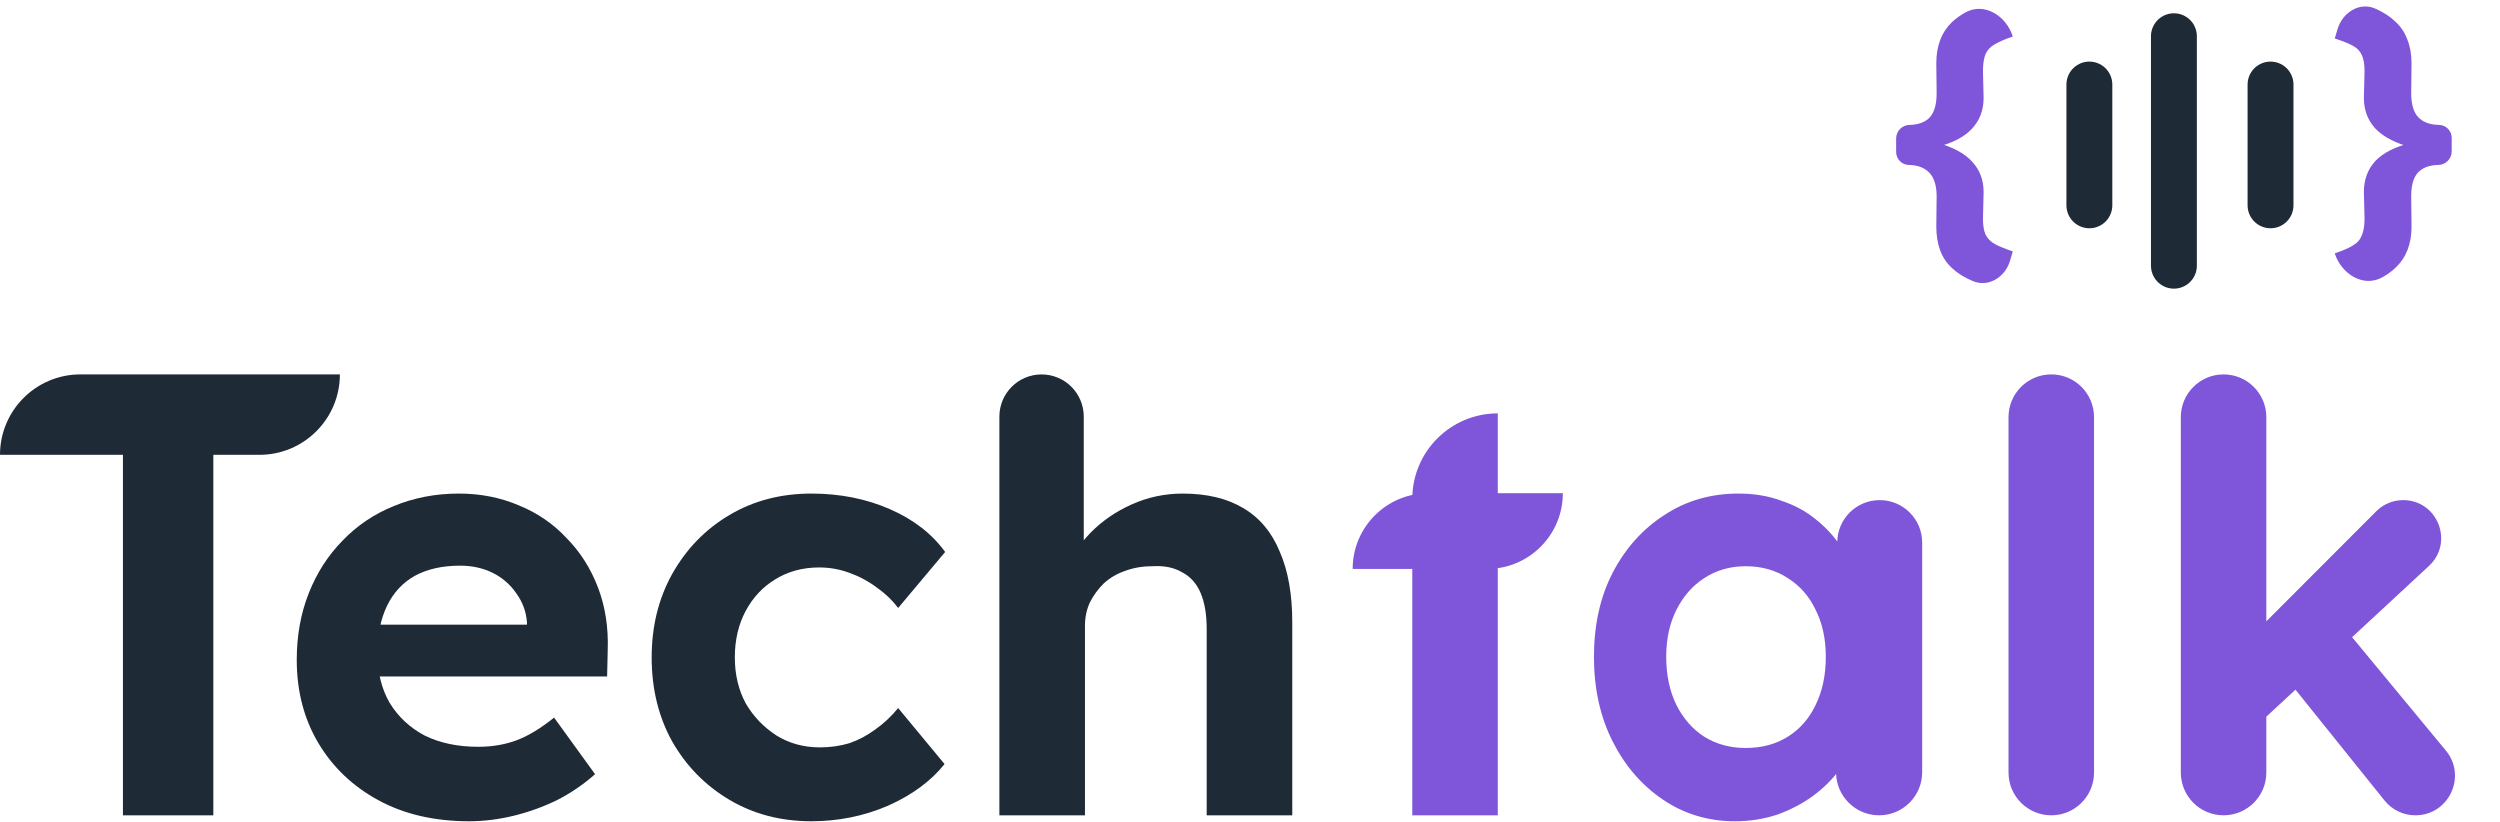
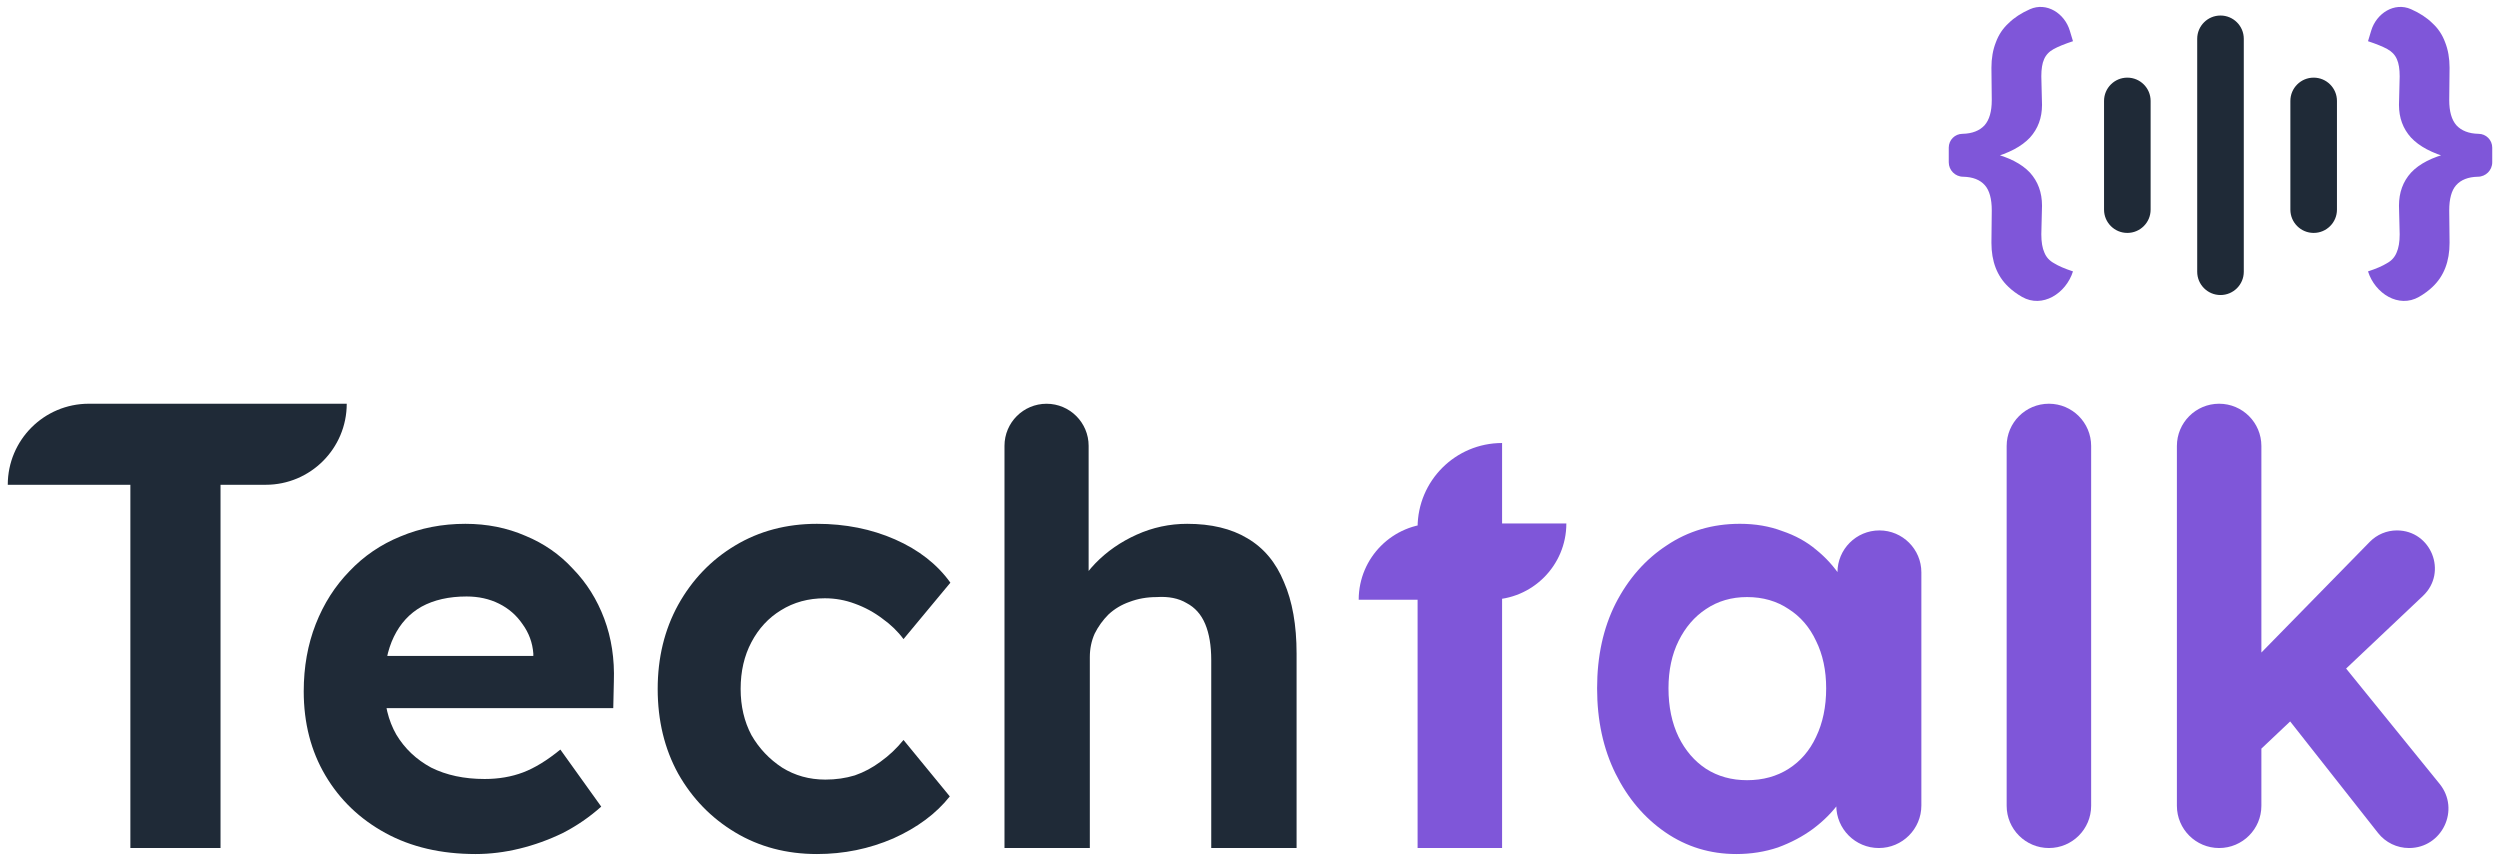
- <svg xmlns="http://www.w3.org/2000/svg" width="207" height="68" viewBox="0 0 207 68" fill="none">
-   <path d="M10.179 67.507L10.179 37.66H0C0 33.982 2.982 31 6.66 31H28.143C28.143 34.678 25.161 37.66 21.483 37.66H17.664L17.664 67.507H10.179Z" fill="#1F2A37" />
-   <path d="M38.842 68C35.981 68 33.486 67.424 31.357 66.273C29.228 65.122 27.565 63.544 26.367 61.538C25.17 59.532 24.571 57.23 24.571 54.631C24.571 52.625 24.904 50.784 25.569 49.106C26.234 47.429 27.166 45.982 28.363 44.765C29.561 43.516 30.975 42.562 32.605 41.904C34.268 41.214 36.064 40.868 37.994 40.868C39.79 40.868 41.453 41.197 42.984 41.855C44.514 42.48 45.828 43.384 46.926 44.568C48.057 45.719 48.922 47.084 49.52 48.662C50.119 50.241 50.385 51.968 50.319 53.842L50.269 56.013H29.062L27.914 51.721H44.431L43.632 52.609V51.524C43.566 50.636 43.266 49.83 42.734 49.106C42.235 48.383 41.587 47.824 40.788 47.429C39.99 47.035 39.092 46.837 38.094 46.837C36.63 46.837 35.382 47.117 34.351 47.676C33.353 48.235 32.588 49.057 32.056 50.142C31.524 51.228 31.257 52.543 31.257 54.089C31.257 55.667 31.59 57.032 32.255 58.183C32.954 59.334 33.919 60.239 35.15 60.896C36.414 61.521 37.894 61.834 39.59 61.834C40.755 61.834 41.819 61.653 42.784 61.291C43.749 60.929 44.78 60.304 45.878 59.416L49.271 64.103C48.306 64.958 47.242 65.681 46.077 66.273C44.913 66.832 43.715 67.26 42.485 67.556C41.254 67.852 40.04 68 38.842 68Z" fill="#1F2A37" />
-   <path d="M67.181 68C64.653 68 62.391 67.408 60.395 66.224C58.399 65.04 56.819 63.429 55.655 61.39C54.524 59.351 53.958 57.032 53.958 54.434C53.958 51.869 54.524 49.567 55.655 47.528C56.819 45.456 58.399 43.828 60.395 42.644C62.391 41.46 64.653 40.868 67.181 40.868C69.543 40.868 71.706 41.296 73.668 42.151C75.631 43.006 77.161 44.19 78.259 45.703L74.367 50.34C73.901 49.715 73.319 49.156 72.62 48.662C71.922 48.136 71.157 47.725 70.325 47.429C69.527 47.133 68.695 46.985 67.83 46.985C66.466 46.985 65.252 47.314 64.187 47.972C63.156 48.597 62.341 49.468 61.742 50.586C61.144 51.705 60.844 52.987 60.844 54.434C60.844 55.848 61.144 57.114 61.742 58.233C62.374 59.318 63.223 60.206 64.287 60.896C65.352 61.554 66.549 61.883 67.88 61.883C68.745 61.883 69.56 61.768 70.325 61.538C71.09 61.275 71.805 60.896 72.471 60.403C73.169 59.91 73.801 59.318 74.367 58.627L78.209 63.264C77.078 64.678 75.514 65.829 73.519 66.717C71.522 67.573 69.41 68 67.181 68Z" fill="#1F2A37" />
-   <path d="M82.749 67.507V34.495C82.749 32.566 84.313 31.002 86.242 31.002C88.171 31.002 89.735 32.566 89.735 34.495V46.739L88.338 47.331C88.704 46.147 89.353 45.078 90.284 44.124C91.249 43.137 92.396 42.348 93.727 41.756C95.058 41.164 96.455 40.868 97.918 40.868C99.914 40.868 101.578 41.263 102.908 42.052C104.272 42.841 105.287 44.042 105.952 45.653C106.651 47.232 107 49.189 107 51.524V67.507H99.914V52.066C99.914 50.882 99.748 49.896 99.415 49.106C99.083 48.317 98.567 47.742 97.869 47.38C97.203 46.985 96.372 46.821 95.374 46.886C94.575 46.886 93.827 47.018 93.128 47.281C92.463 47.511 91.881 47.857 91.382 48.317C90.916 48.778 90.534 49.304 90.234 49.896C89.968 50.488 89.835 51.129 89.835 51.82V67.507H86.342C84.812 67.507 83.614 67.507 82.749 67.507Z" fill="#1F2A37" />
-   <path d="M116.937 67.507L116.937 41.309C116.937 37.399 120.107 34.228 124.017 34.228L124.017 67.507H116.937ZM112 47.105C112 43.644 114.805 40.839 118.265 40.839H129.403C129.403 44.299 126.598 47.105 123.138 47.105H112Z" fill="#7F56D9" />
-   <path d="M143.648 68C141.454 68 139.476 67.408 137.714 66.224C135.952 65.04 134.556 63.428 133.525 61.389C132.495 59.35 131.979 57.015 131.979 54.384C131.979 51.753 132.495 49.434 133.525 47.428C134.589 45.389 136.019 43.794 137.814 42.643C139.609 41.459 141.653 40.867 143.947 40.867C145.244 40.867 146.424 41.064 147.487 41.459C148.584 41.82 149.532 42.33 150.33 42.988C151.161 43.646 151.859 44.402 152.424 45.257C152.989 46.112 153.388 47.033 153.621 48.02L152.125 47.773V44.925C152.125 42.983 153.699 41.409 155.64 41.409C157.582 41.409 159.156 42.983 159.156 44.925V63.941C159.156 65.91 157.56 67.507 155.59 67.507C153.621 67.507 152.025 65.91 152.025 63.941V61.241L153.621 61.093C153.355 62.014 152.923 62.886 152.324 63.708C151.726 64.53 150.978 65.27 150.08 65.928C149.216 66.553 148.235 67.063 147.138 67.457C146.041 67.819 144.878 68 143.648 68ZM144.545 61.932C145.875 61.932 147.039 61.62 148.036 60.995C149.033 60.37 149.798 59.498 150.33 58.38C150.895 57.229 151.177 55.897 151.177 54.384C151.177 52.904 150.895 51.605 150.33 50.487C149.798 49.368 149.033 48.497 148.036 47.872C147.039 47.214 145.875 46.885 144.545 46.885C143.249 46.885 142.102 47.214 141.105 47.872C140.141 48.497 139.376 49.368 138.811 50.487C138.246 51.605 137.963 52.904 137.963 54.384C137.963 55.897 138.246 57.229 138.811 58.38C139.376 59.498 140.141 60.37 141.105 60.995C142.102 61.62 143.249 61.932 144.545 61.932Z" fill="#7F56D9" />
-   <path d="M169.845 67.507C167.89 67.507 166.305 65.922 166.305 63.966V34.54C166.305 32.585 167.89 31 169.845 31C171.801 31 173.386 32.585 173.386 34.54V63.966C173.386 65.922 171.801 67.507 169.845 67.507Z" fill="#7F56D9" />
-   <path d="M187.303 59.663L185.209 53.891L196.754 42.332C197.344 41.741 198.144 41.409 198.979 41.409C201.839 41.409 203.215 44.917 201.117 46.861L187.303 59.663ZM184.112 67.507C182.157 67.507 180.572 65.922 180.572 63.966V34.54C180.572 32.585 182.157 31 184.112 31C186.067 31 187.652 32.585 187.652 34.54V63.966C187.652 65.922 186.067 67.507 184.112 67.507ZM199.993 67.507C199 67.507 198.062 67.057 197.44 66.283L188.949 55.716L193.935 51.769L202.516 62.145C204.282 64.28 202.763 67.507 199.993 67.507Z" fill="#7F56D9" />
-   <path d="M166.427 21.599C166.027 22.954 164.625 23.831 163.331 23.263C162.651 22.983 162.088 22.632 161.641 22.21C161.194 21.807 160.863 21.316 160.648 20.737C160.434 20.158 160.326 19.5 160.326 18.763L160.353 16.263C160.353 15.386 160.157 14.737 159.763 14.316C159.37 13.895 158.806 13.675 158.073 13.658C157.48 13.658 157 13.178 157 12.585V11.469C157 10.847 157.504 10.342 158.127 10.342C158.86 10.325 159.414 10.114 159.79 9.711C160.166 9.289 160.353 8.632 160.353 7.737L160.326 5.237C160.326 3.798 160.756 2.667 161.614 1.842C161.926 1.543 162.299 1.272 162.735 1.031C164.306 0.159 166.125 1.31 166.658 3.026C166.032 3.237 165.54 3.447 165.182 3.658C164.824 3.851 164.565 4.123 164.404 4.474C164.261 4.825 164.19 5.298 164.19 5.895L164.243 8.105C164.243 9.123 163.921 9.974 163.277 10.658C162.651 11.342 161.668 11.851 160.326 12.184L160.3 11.79C161.659 12.158 162.651 12.684 163.277 13.368C163.921 14.053 164.243 14.895 164.243 15.895L164.19 18.105C164.19 18.667 164.261 19.105 164.404 19.421C164.565 19.754 164.824 20.017 165.182 20.21C165.54 20.404 166.032 20.605 166.658 20.816L166.427 21.599Z" fill="#7F56D9" />
-   <path d="M197.268 22.954C195.696 23.84 193.864 22.693 193.316 20.974C193.959 20.763 194.451 20.553 194.791 20.342C195.149 20.149 195.399 19.877 195.542 19.526C195.703 19.175 195.784 18.702 195.784 18.105L195.73 15.895C195.73 14.877 196.043 14.026 196.669 13.342C197.313 12.658 198.314 12.149 199.674 11.816V12.21C198.314 11.842 197.313 11.316 196.669 10.632C196.043 9.947 195.73 9.105 195.73 8.105L195.784 5.895C195.784 5.333 195.712 4.895 195.569 4.579C195.426 4.246 195.176 3.982 194.818 3.789C194.46 3.596 193.959 3.395 193.316 3.184L193.557 2.389C193.969 1.031 195.37 0.14 196.669 0.711C197.349 1.009 197.903 1.368 198.332 1.789C198.779 2.193 199.11 2.684 199.325 3.263C199.557 3.842 199.674 4.5 199.674 5.237L199.647 7.737C199.647 8.614 199.834 9.263 200.21 9.684C200.604 10.105 201.176 10.325 201.927 10.342C202.52 10.342 203 10.822 203 11.415V12.531C203 13.153 202.496 13.658 201.873 13.658C201.122 13.675 200.559 13.895 200.183 14.316C199.826 14.719 199.647 15.368 199.647 16.263L199.674 18.763C199.674 20.202 199.235 21.333 198.359 22.158C198.054 22.451 197.69 22.716 197.268 22.954Z" fill="#7F56D9" />
-   <path d="M173 7V17M180 3V22M188 7V17" stroke="#1F2A37" stroke-width="3.8" stroke-linecap="round" stroke-linejoin="round" />
+ <svg xmlns="http://www.w3.org/2000/svg" width="161" height="55" viewBox="0 0 161 55" fill="none">
+   <path d="M155.781 19.12C154.479 19.866 152.953 18.909 152.5 17.478C153.032 17.303 153.438 17.127 153.719 16.952C154.014 16.791 154.221 16.564 154.339 16.272C154.472 15.979 154.539 15.585 154.539 15.088L154.494 13.246C154.494 12.398 154.753 11.689 155.27 11.118C155.802 10.548 156.629 10.124 157.752 9.846V10.175C156.629 9.868 155.802 9.43 155.27 8.86C154.753 8.289 154.494 7.588 154.494 6.754L154.539 4.912C154.539 4.444 154.48 4.079 154.361 3.816C154.243 3.538 154.036 3.319 153.741 3.158C153.445 2.997 153.032 2.829 152.5 2.654L152.704 1.976C153.041 0.854 154.199 0.118 155.27 0.592C155.831 0.841 156.289 1.14 156.644 1.491C157.013 1.827 157.287 2.237 157.464 2.719C157.656 3.202 157.752 3.75 157.752 4.364L157.73 6.447C157.73 7.178 157.885 7.719 158.195 8.07C158.52 8.421 158.993 8.604 159.614 8.618C160.103 8.618 160.5 9.015 160.5 9.505V10.451C160.5 10.965 160.083 11.382 159.569 11.382C158.949 11.396 158.483 11.579 158.173 11.93C157.878 12.266 157.73 12.807 157.73 13.553L157.752 15.636C157.752 16.835 157.39 17.778 156.666 18.465C156.418 18.706 156.123 18.924 155.781 19.12Z" fill="#7F56D9" />
+   <path d="M130.219 19.12C131.521 19.866 133.047 18.909 133.5 17.478C132.968 17.303 132.562 17.127 132.281 16.952C131.986 16.791 131.779 16.564 131.661 16.272C131.528 15.979 131.461 15.585 131.461 15.088L131.506 13.246C131.506 12.398 131.247 11.689 130.73 11.118C130.198 10.548 129.371 10.124 128.248 9.846V10.175C129.371 9.868 130.198 9.43 130.73 8.86C131.247 8.289 131.506 7.588 131.506 6.754L131.461 4.912C131.461 4.444 131.52 4.079 131.638 3.816C131.757 3.538 131.964 3.319 132.259 3.158C132.554 2.997 132.968 2.829 133.5 2.654L133.296 1.976C132.959 0.854 131.801 0.118 130.73 0.592C130.168 0.841 129.71 1.14 129.356 1.491C128.987 1.827 128.713 2.237 128.536 2.719C128.344 3.202 128.248 3.75 128.248 4.364L128.27 6.447C128.27 7.178 128.115 7.719 127.805 8.07C127.48 8.421 127.007 8.604 126.386 8.618C125.897 8.618 125.5 9.015 125.5 9.505V10.451C125.5 10.965 125.917 11.382 126.431 11.382C127.051 11.396 127.517 11.579 127.827 11.93C128.122 12.266 128.27 12.807 128.27 13.553L128.248 15.636C128.248 16.835 128.61 17.778 129.334 18.465C129.582 18.706 129.877 18.924 130.219 19.12Z" fill="#7F56D9" />
+   <rect x="135.5" y="5" width="3" height="10" rx="1.5" fill="#1F2A37" />
+   <rect x="147.5" y="5" width="3" height="10" rx="1.5" fill="#1F2A37" />
+   <rect x="141.5" y="1" width="3" height="18" rx="1.5" fill="#1F2A37" />
+   <path d="M8.396 54.613L8.396 31.22H0.5C0.5 28.337 2.837 26 5.72 26H22.33C22.33 28.883 19.993 31.22 17.111 31.22H14.202L14.202 54.613H8.396Z" fill="#1F2A37" />
+   <path d="M30.63 55C28.411 55 26.475 54.549 24.824 53.647C23.172 52.745 21.882 51.507 20.953 49.935C20.024 48.363 19.56 46.558 19.56 44.522C19.56 42.95 19.818 41.506 20.334 40.191C20.85 38.877 21.573 37.743 22.502 36.789C23.43 35.809 24.527 35.062 25.791 34.547C27.082 34.005 28.475 33.734 29.972 33.734C31.365 33.734 32.655 33.992 33.842 34.508C35.029 34.998 36.049 35.706 36.9 36.634C37.778 37.537 38.449 38.606 38.913 39.843C39.377 41.081 39.584 42.434 39.532 43.903L39.494 45.605H23.043L22.153 42.241H34.965L34.346 42.937V42.086C34.294 41.39 34.062 40.759 33.649 40.191C33.262 39.624 32.759 39.186 32.139 38.877C31.52 38.568 30.823 38.413 30.049 38.413C28.914 38.413 27.946 38.632 27.146 39.07C26.372 39.508 25.779 40.153 25.366 41.004C24.953 41.854 24.746 42.885 24.746 44.097C24.746 45.334 25.005 46.404 25.521 47.306C26.062 48.208 26.811 48.917 27.765 49.432C28.746 49.922 29.894 50.167 31.21 50.167C32.114 50.167 32.939 50.025 33.688 49.742C34.436 49.458 35.236 48.968 36.087 48.272L38.719 51.946C37.971 52.616 37.145 53.183 36.242 53.647C35.339 54.085 34.41 54.42 33.455 54.652C32.501 54.884 31.559 55 30.63 55Z" fill="#1F2A37" />
+   <path d="M52.613 55C50.651 55 48.897 54.536 47.349 53.608C45.8 52.68 44.575 51.417 43.672 49.819C42.794 48.221 42.355 46.404 42.355 44.367C42.355 42.357 42.794 40.552 43.672 38.954C44.575 37.33 45.8 36.054 47.349 35.127C48.897 34.199 50.651 33.734 52.613 33.734C54.445 33.734 56.122 34.07 57.645 34.74C59.167 35.41 60.354 36.338 61.205 37.524L58.186 41.158C57.825 40.668 57.373 40.23 56.832 39.843C56.29 39.431 55.696 39.109 55.051 38.877C54.432 38.645 53.787 38.529 53.116 38.529C52.058 38.529 51.116 38.787 50.29 39.302C49.49 39.792 48.858 40.475 48.394 41.351C47.929 42.228 47.697 43.233 47.697 44.367C47.697 45.476 47.929 46.468 48.394 47.344C48.884 48.195 49.542 48.891 50.368 49.432C51.193 49.948 52.122 50.206 53.154 50.206C53.825 50.206 54.458 50.115 55.051 49.935C55.645 49.729 56.199 49.432 56.715 49.046C57.257 48.659 57.748 48.195 58.186 47.654L61.167 51.288C60.289 52.397 59.077 53.299 57.528 53.995C55.98 54.665 54.342 55 52.613 55Z" fill="#1F2A37" />
+   <path d="M64.689 54.613V28.711C64.689 27.215 65.902 26.002 67.398 26.002C68.894 26.002 70.108 27.215 70.108 28.711V38.336L69.024 38.8C69.308 37.872 69.811 37.034 70.533 36.286C71.282 35.513 72.172 34.895 73.204 34.431C74.236 33.967 75.32 33.734 76.455 33.734C78.004 33.734 79.294 34.044 80.326 34.663C81.384 35.281 82.171 36.222 82.687 37.485C83.229 38.722 83.5 40.256 83.5 42.086V54.613H78.004V42.511C78.004 41.583 77.875 40.81 77.617 40.191C77.359 39.573 76.959 39.122 76.417 38.838C75.901 38.529 75.255 38.4 74.481 38.452C73.862 38.452 73.281 38.555 72.74 38.761C72.224 38.941 71.772 39.212 71.385 39.573C71.024 39.934 70.727 40.346 70.495 40.81C70.288 41.274 70.185 41.777 70.185 42.318V54.613H67.476C66.289 54.613 65.36 54.613 64.689 54.613Z" fill="#1F2A37" />
+   <path d="M91.293 54.613L91.293 33.971C91.293 30.966 93.729 28.53 96.734 28.53L96.734 54.613H91.293ZM87.5 38.622C87.5 35.91 89.699 33.712 92.411 33.712H100.873C100.873 36.424 98.674 38.622 95.962 38.622H87.5Z" fill="#7F56D9" />
+   <path d="M111.819 55C110.133 55 108.613 54.536 107.259 53.608C105.905 52.68 104.832 51.417 104.04 49.819C103.249 48.22 102.853 46.39 102.853 44.328C102.853 42.266 103.249 40.448 104.04 38.876C104.858 37.278 105.956 36.028 107.336 35.125C108.715 34.197 110.286 33.733 112.049 33.733C113.045 33.733 113.952 33.888 114.769 34.197C115.612 34.481 116.34 34.88 116.953 35.396C117.592 35.912 118.128 36.504 118.563 37.175C118.997 37.845 119.304 38.567 119.482 39.34L118.333 39.147V36.86C118.333 35.368 119.542 34.159 121.034 34.159C122.526 34.159 123.736 35.368 123.736 36.86V51.874C123.736 53.387 122.509 54.613 120.996 54.613C119.483 54.613 118.256 53.387 118.256 51.874V49.703L119.482 49.587C119.278 50.308 118.946 50.992 118.486 51.636C118.026 52.28 117.452 52.86 116.762 53.376C116.098 53.866 115.344 54.265 114.501 54.575C113.658 54.858 112.764 55 111.819 55ZM112.509 50.244C113.53 50.244 114.424 49.999 115.191 49.509C115.957 49.02 116.545 48.336 116.953 47.46C117.388 46.558 117.605 45.514 117.605 44.328C117.605 43.168 117.388 42.15 116.953 41.273C116.545 40.397 115.957 39.714 115.191 39.224C114.424 38.708 113.53 38.451 112.509 38.451C111.512 38.451 110.631 38.708 109.865 39.224C109.124 39.714 108.536 40.397 108.102 41.273C107.668 42.15 107.451 43.168 107.451 44.328C107.451 45.514 107.668 46.558 108.102 47.46C108.536 48.336 109.124 49.02 109.865 49.509C110.631 49.999 111.512 50.244 112.509 50.244Z" fill="#7F56D9" />
+   <path d="M131.949 54.613C130.447 54.613 129.229 53.395 129.229 51.893V28.721C129.229 27.218 130.447 26 131.949 26C133.452 26 134.67 27.218 134.67 28.721V51.893C134.67 53.395 133.452 54.613 131.949 54.613Z" fill="#7F56D9" />
+   <path d="M145.365 48.465L143.755 43.941L152.616 34.892C153.076 34.423 153.705 34.159 154.361 34.159C156.57 34.159 157.644 36.858 156.039 38.376L145.365 48.465ZM142.912 54.613C141.41 54.613 140.192 53.395 140.192 51.893V28.721C140.192 27.218 141.41 26 142.912 26C144.415 26 145.633 27.218 145.633 28.721V51.893C145.633 53.395 144.415 54.613 142.912 54.613ZM155.14 54.613C154.363 54.613 153.629 54.257 153.148 53.647L146.629 45.372L150.461 42.279L157.11 50.48C158.454 52.138 157.275 54.613 155.14 54.613Z" fill="#7F56D9" />
</svg>
